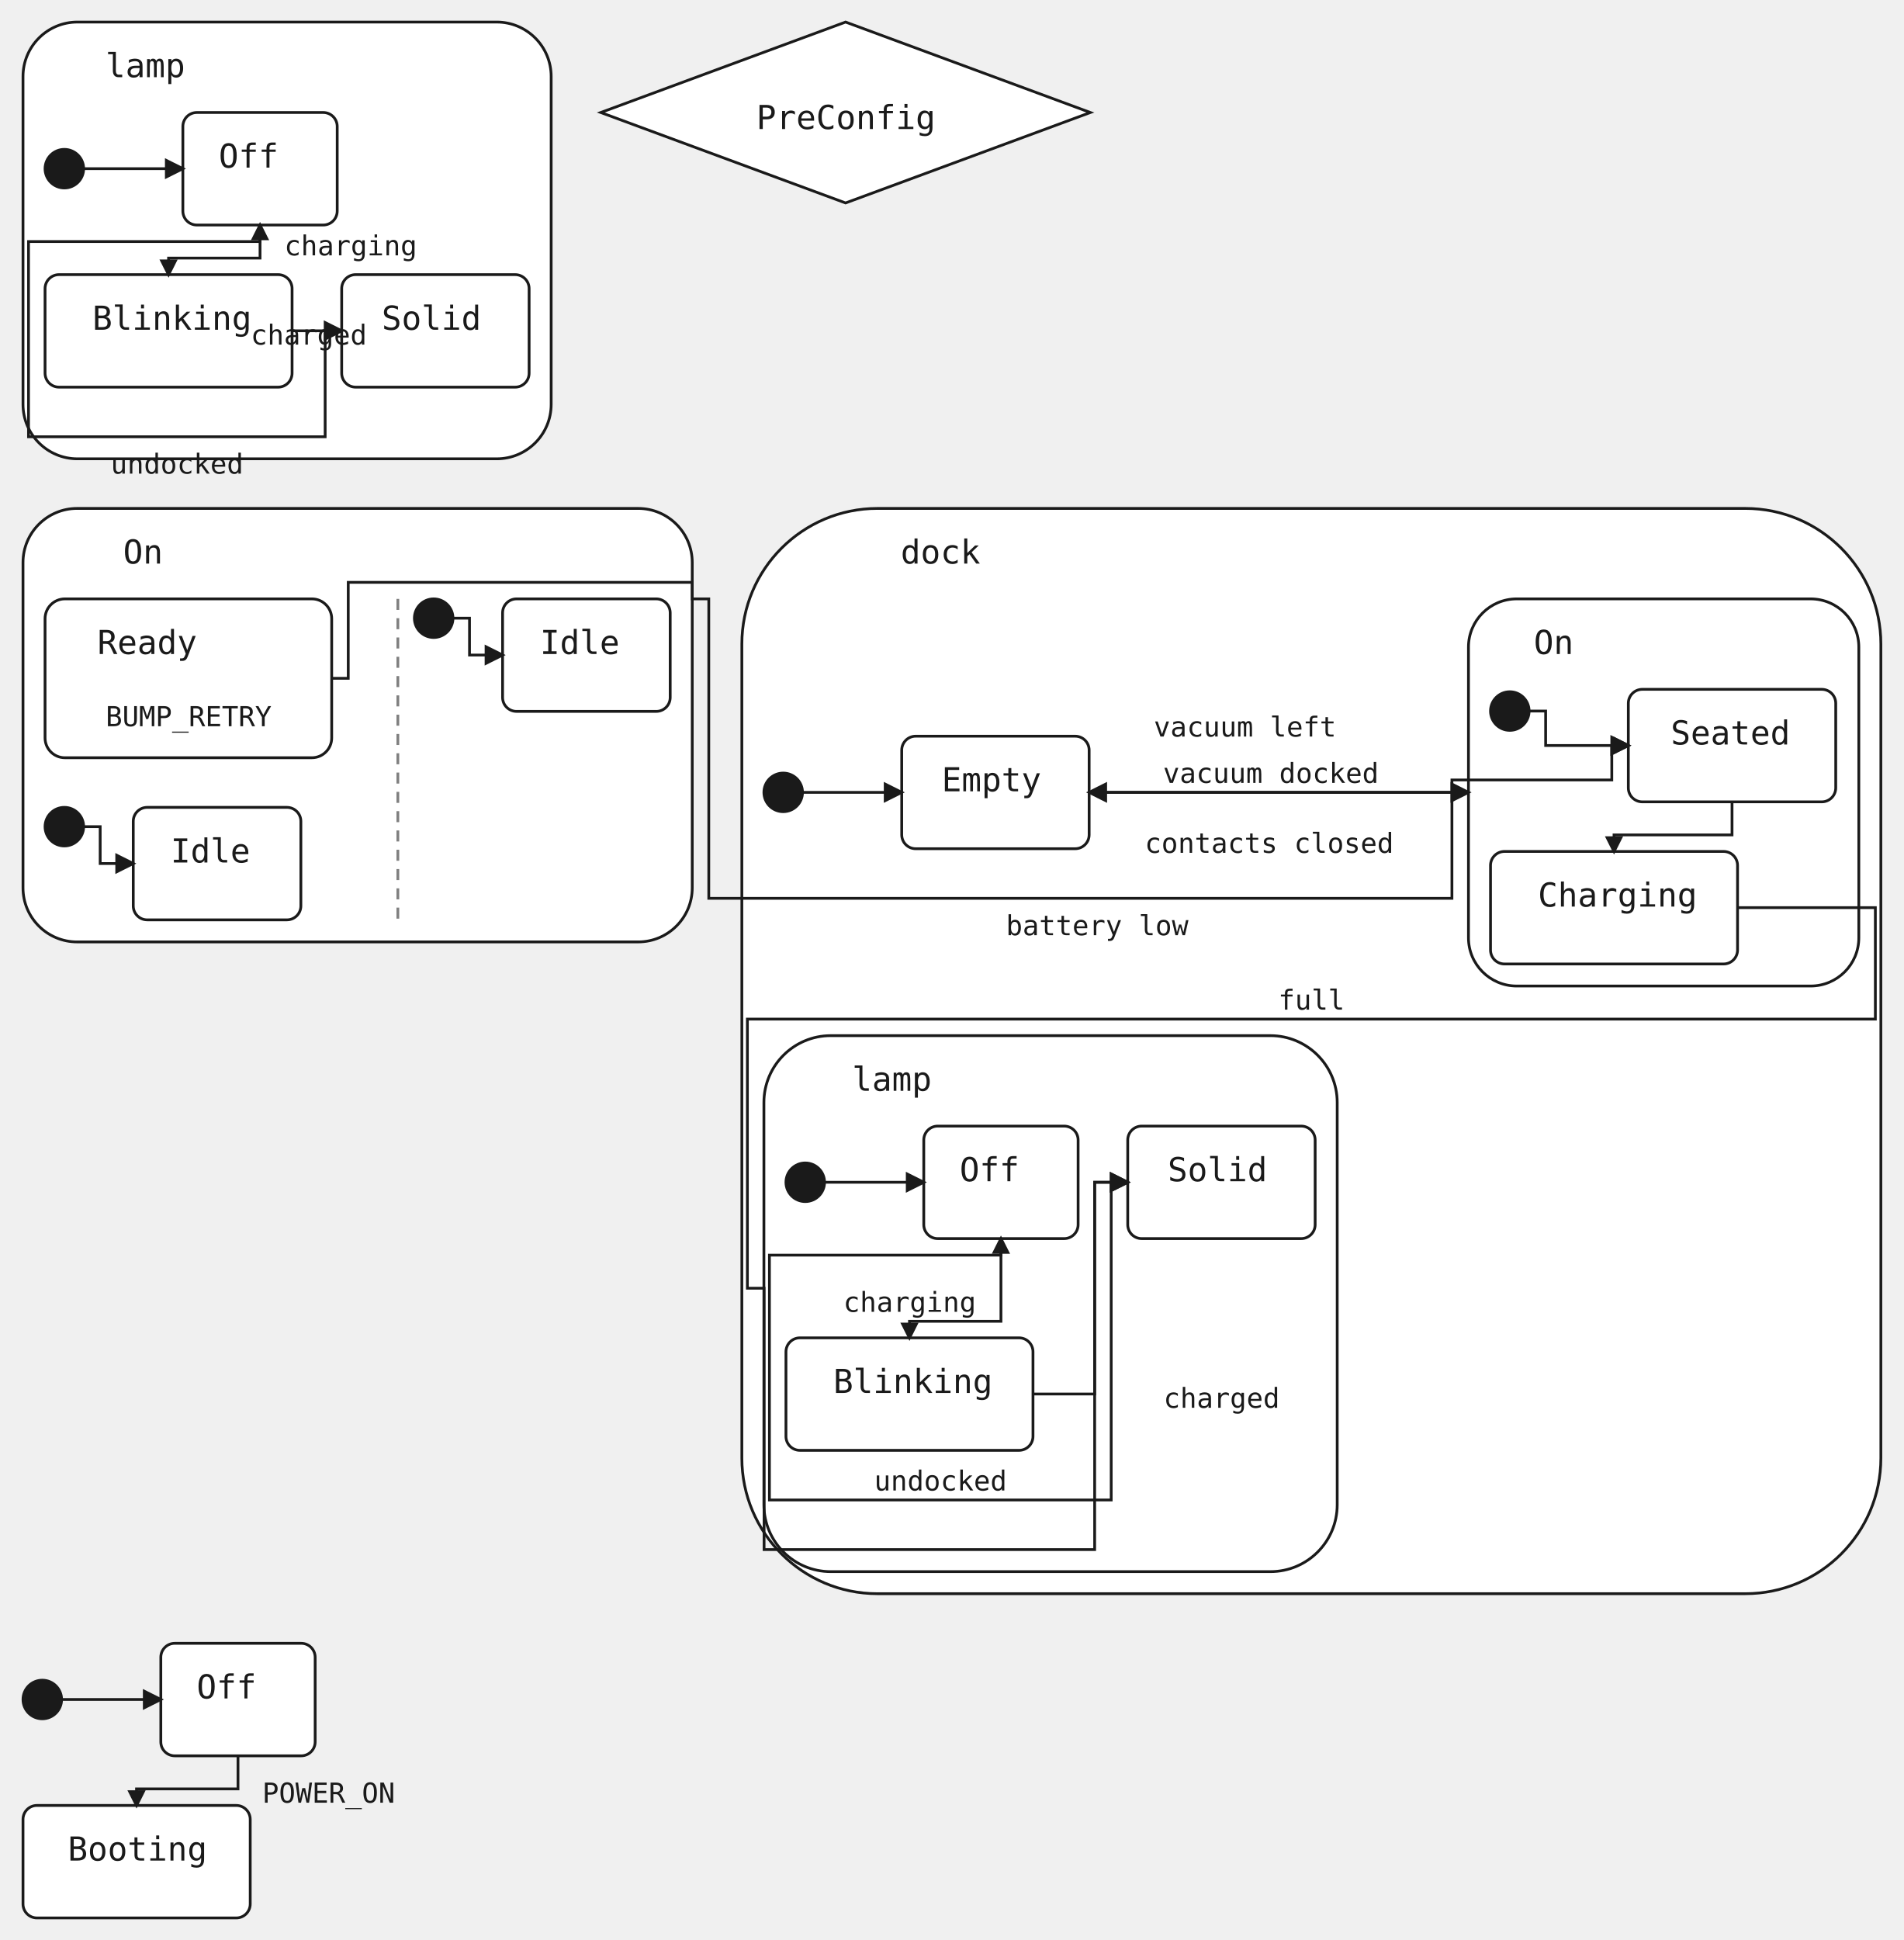
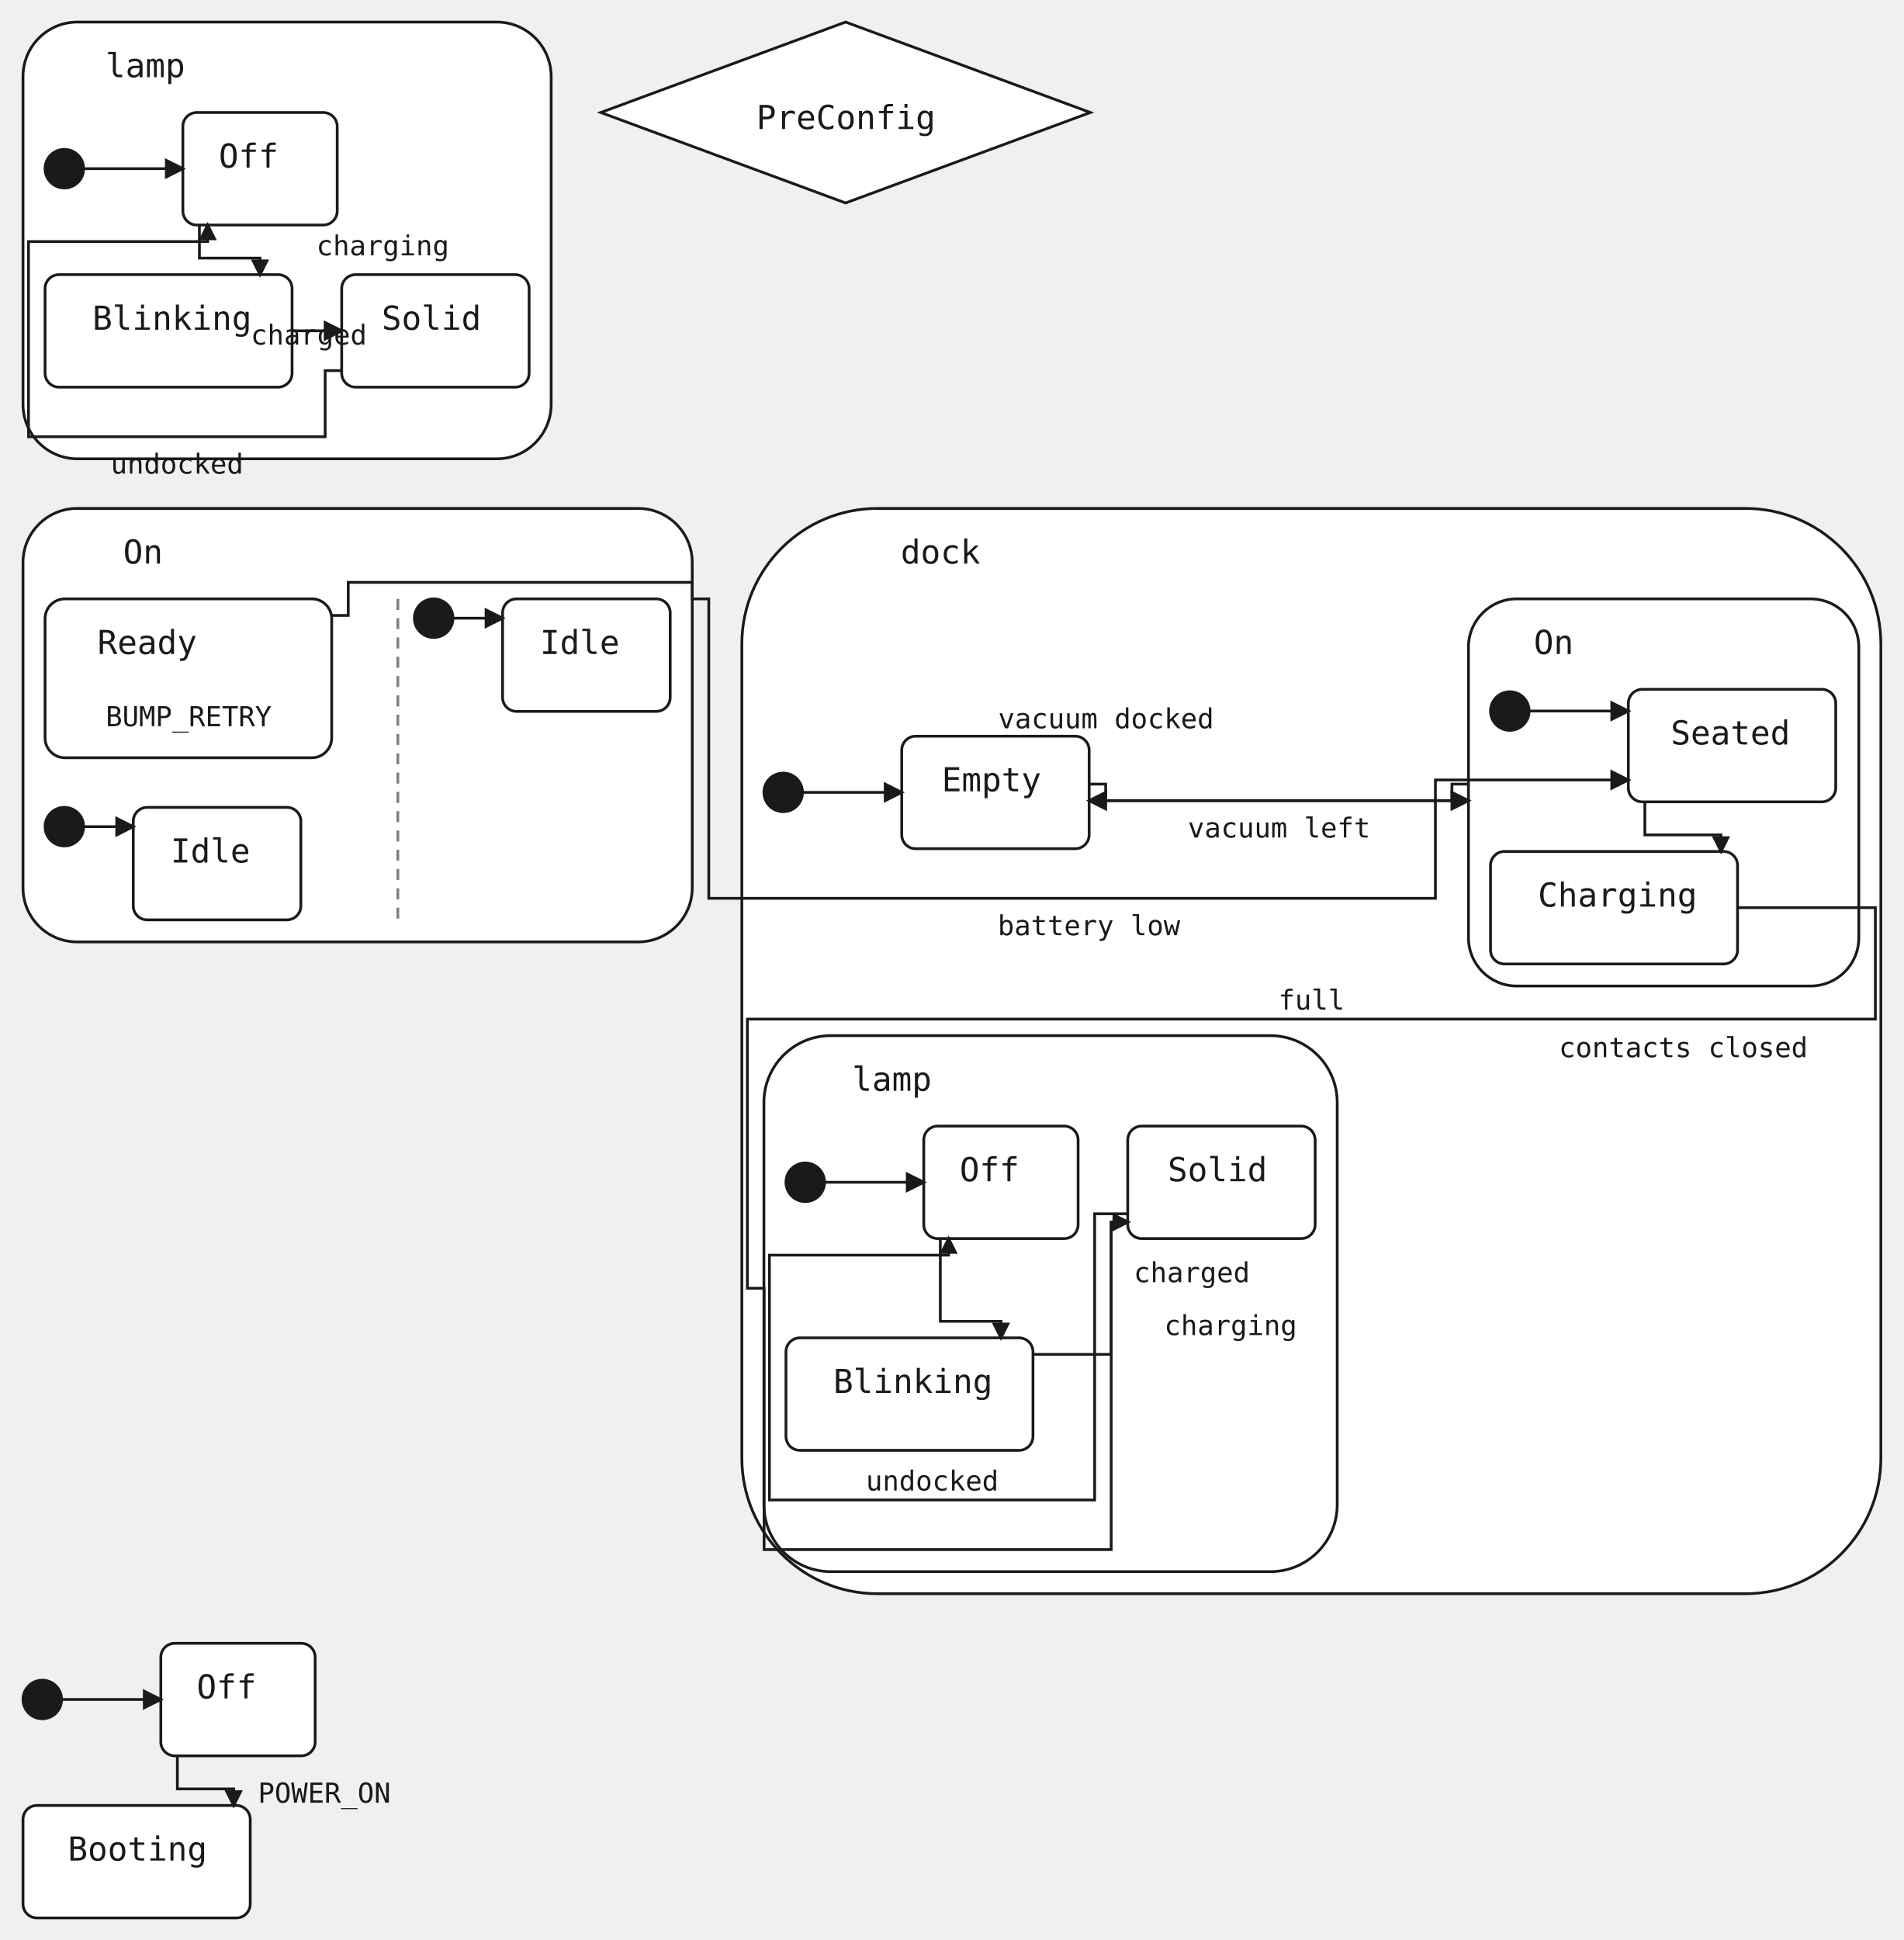
<svg xmlns="http://www.w3.org/2000/svg" width="691" height="704" viewBox="-128 -128 11041 11260">
  <style>text { font-family: "JetBrains Mono", monospace; font-kerning: none; }</style>
  <rect x="4173" y="2823" width="6612" height="6299" rx="787" fill="#ffffff" stroke="#1a1a1a" stroke-width="16" class="scav-state scav-id-0" />
  <rect x="0" y="0" width="3066" height="2535" rx="316" fill="#ffffff" stroke="#1a1a1a" stroke-width="16" class="scav-state scav-id-1" />
  <rect x="800" y="9410" width="896" height="653" rx="81" fill="#ffffff" stroke="#1a1a1a" stroke-width="16" class="scav-state scav-id-2" />
  <rect x="0" y="10351" width="1319" height="653" rx="81" fill="#ffffff" stroke="#1a1a1a" stroke-width="16" class="scav-state scav-id-3" />
  <rect x="0" y="2823" width="3885" height="2516" rx="314" fill="#ffffff" stroke="#1a1a1a" stroke-width="16" class="scav-state scav-id-5" />
  <rect x="640" y="4558" width="973" height="653" rx="81" fill="#ffffff" stroke="#1a1a1a" stroke-width="16" class="scav-state scav-id-6" />
  <rect x="128" y="3348" width="1664" height="922" rx="115" fill="#ffffff" stroke="#1a1a1a" stroke-width="16" class="scav-state scav-id-7" />
  <rect x="2784" y="3348" width="973" height="653" rx="81" fill="#ffffff" stroke="#1a1a1a" stroke-width="16" class="scav-state scav-id-8" />
  <rect x="4301" y="5883" width="3328" height="3111" rx="388" fill="#ffffff" stroke="#1a1a1a" stroke-width="16" class="scav-state scav-id-9" />
  <rect x="5101" y="4145" width="1088" height="653" rx="81" fill="#ffffff" stroke="#1a1a1a" stroke-width="16" class="scav-state scav-id-10" />
  <rect x="8391" y="3348" width="2266" height="2247" rx="280" fill="#ffffff" stroke="#1a1a1a" stroke-width="16" class="scav-state scav-id-11" />
  <rect x="9319" y="3873" width="1204" height="653" rx="81" fill="#ffffff" stroke="#1a1a1a" stroke-width="16" class="scav-state scav-id-12" />
  <rect x="8519" y="4814" width="1434" height="653" rx="81" fill="#ffffff" stroke="#1a1a1a" stroke-width="16" class="scav-state scav-id-13" />
  <rect x="928" y="525" width="896" height="653" rx="81" fill="#ffffff" stroke="#1a1a1a" stroke-width="16" class="scav-state scav-id-14" />
  <rect x="128" y="1466" width="1434" height="653" rx="81" fill="#ffffff" stroke="#1a1a1a" stroke-width="16" class="scav-state scav-id-15" />
  <rect x="1850" y="1466" width="1088" height="653" rx="81" fill="#ffffff" stroke="#1a1a1a" stroke-width="16" class="scav-state scav-id-16" />
  <rect x="5229" y="6408" width="896" height="653" rx="81" fill="#ffffff" stroke="#1a1a1a" stroke-width="16" class="scav-state scav-id-17" />
  <rect x="4429" y="7637" width="1434" height="653" rx="81" fill="#ffffff" stroke="#1a1a1a" stroke-width="16" class="scav-state scav-id-18" />
  <rect x="6413" y="6408" width="1088" height="653" rx="81" fill="#ffffff" stroke="#1a1a1a" stroke-width="16" class="scav-state scav-id-19" />
  <line x1="2176" y1="3348" x2="2176" y2="5211" fill="none" stroke="#808080" stroke-width="16" stroke-dasharray="64,48" class="scav-sub scav-id-2" />
  <polyline points="224,9736 704,9736" fill="none" stroke="#1a1a1a" stroke-width="16" class="scav-trans scav-id-0" />
-   <polyline points="1248,10063 1248,10255 659,10255 659,10303" fill="none" stroke="#1a1a1a" stroke-width="16" class="scav-trans scav-id-1" />
-   <polyline points="352,4670 448,4670 448,4884 544,4884" fill="none" stroke="#1a1a1a" stroke-width="16" class="scav-trans scav-id-2" />
-   <polyline points="1792,3809 1888,3809 1888,3252 3885,3252 3885,3348 3981,3348 3981,5086 4173,5086 8295,5086 8295,4399 8391,4399 9223,4399 9223,4199 9271,4199" fill="none" stroke="#1a1a1a" stroke-width="16" class="scav-trans scav-id-4" />
-   <polyline points="2496,3460 2592,3460 2592,3674 2688,3674" fill="none" stroke="#1a1a1a" stroke-width="16" class="scav-trans scav-id-5" />
-   <polyline points="8743,3999 8839,3999 8839,4199 9223,4199" fill="none" stroke="#1a1a1a" stroke-width="16" class="scav-trans scav-id-6" />
-   <polyline points="9921,4526 9921,4718 9236,4718 9236,4766" fill="none" stroke="#1a1a1a" stroke-width="16" class="scav-trans scav-id-7" />
-   <polyline points="9953,5140 10657,5140 10753,5140 10753,5787 4205,5787 4205,7349 4301,7349 4302,7349 4302,8866 6221,8866 6221,6734 6317,6734" fill="none" stroke="#1a1a1a" stroke-width="16" class="scav-trans scav-id-8" />
+   <polyline points="896,10063 896,10255 1223,10255 1223,10303" fill="none" stroke="#1a1a1a" stroke-width="16" class="scav-trans scav-id-1" />
+   <polyline points="352,4670 544,4670" fill="none" stroke="#1a1a1a" stroke-width="16" class="scav-trans scav-id-2" />
+   <polyline points="1792,3444 1888,3444 1888,3252 3885,3252 3885,3348 3981,3348 3981,5086 4173,5086 8199,5086 8199,4399 8391,4399 9223,4399" fill="none" stroke="#1a1a1a" stroke-width="16" class="scav-trans scav-id-4" />
+   <polyline points="2496,3460 2688,3460" fill="none" stroke="#1a1a1a" stroke-width="16" class="scav-trans scav-id-5" />
+   <polyline points="8743,3999 9223,3999" fill="none" stroke="#1a1a1a" stroke-width="16" class="scav-trans scav-id-6" />
+   <polyline points="9415,4526 9415,4718 9857,4718 9857,4766" fill="none" stroke="#1a1a1a" stroke-width="16" class="scav-trans scav-id-7" />
+   <polyline points="9953,5140 10657,5140 10753,5140 10753,5787 4205,5787 4205,7349 4301,7349 4302,7349 4302,8866 6317,8866 6317,6965 6365,6965" fill="none" stroke="#1a1a1a" stroke-width="16" class="scav-trans scav-id-8" />
  <polyline points="4525,4471 5005,4471" fill="none" stroke="#1a1a1a" stroke-width="16" class="scav-trans scav-id-9" />
-   <polyline points="6189,4471 8295,4471" fill="none" stroke="#1a1a1a" stroke-width="16" class="scav-trans scav-id-10" />
-   <polyline points="8391,4471 6285,4471" fill="none" stroke="#1a1a1a" stroke-width="16" class="scav-trans scav-id-11" />
+   <polyline points="6189,4423 6285,4423 6285,4519 8295,4519" fill="none" stroke="#1a1a1a" stroke-width="16" class="scav-trans scav-id-10" />
+   <polyline points="8391,4423 8295,4423 8295,4519 6285,4519" fill="none" stroke="#1a1a1a" stroke-width="16" class="scav-trans scav-id-11" />
  <polyline points="352,851 832,851" fill="none" stroke="#1a1a1a" stroke-width="16" class="scav-trans scav-id-12" />
-   <polyline points="1376,1178 1376,1370 845,1370 845,1418" fill="none" stroke="#1a1a1a" stroke-width="16" class="scav-trans scav-id-13" />
+   <polyline points="1024,1178 1024,1370 1376,1370 1376,1418" fill="none" stroke="#1a1a1a" stroke-width="16" class="scav-trans scav-id-13" />
  <polyline points="1562,1792 1754,1792" fill="none" stroke="#1a1a1a" stroke-width="16" class="scav-trans scav-id-14" />
-   <polyline points="1850,1792 1754,1792 1754,2407 32,2407 32,1274 1376,1274 1376,1226" fill="none" stroke="#1a1a1a" stroke-width="16" class="scav-trans scav-id-15" />
+   <polyline points="1850,2023 1754,2023 1754,2407 32,2407 32,1274 1072,1274 1072,1226" fill="none" stroke="#1a1a1a" stroke-width="16" class="scav-trans scav-id-15" />
  <polyline points="4653,6734 5133,6734" fill="none" stroke="#1a1a1a" stroke-width="16" class="scav-trans scav-id-16" />
-   <polyline points="5677,7061 5677,7541 5146,7541 5146,7589" fill="none" stroke="#1a1a1a" stroke-width="16" class="scav-trans scav-id-17" />
-   <polyline points="5863,7963 6221,7963 6221,6734 6317,6734" fill="none" stroke="#1a1a1a" stroke-width="16" class="scav-trans scav-id-18" />
-   <polyline points="6413,6734 6317,6734 6317,8578 4333,8578 4333,7157 5677,7157 5677,7109" fill="none" stroke="#1a1a1a" stroke-width="16" class="scav-trans scav-id-19" />
+   <polyline points="5325,7061 5325,7541 5677,7541 5677,7589" fill="none" stroke="#1a1a1a" stroke-width="16" class="scav-trans scav-id-17" />
+   <polyline points="5863,7733 6317,7733 6317,6965 6365,6965" fill="none" stroke="#1a1a1a" stroke-width="16" class="scav-trans scav-id-18" />
+   <polyline points="6413,6917 6221,6917 6221,8578 4333,8578 4333,7157 5373,7157 5373,7109" fill="none" stroke="#1a1a1a" stroke-width="16" class="scav-trans scav-id-19" />
  <polygon points="800,9736 704,9784 704,9688" fill="#1a1a1a" stroke="#1a1a1a" stroke-width="16" class="scav-trans scav-id-0" />
-   <polygon points="659,10351 619,10271 699,10271" fill="#1a1a1a" stroke="#1a1a1a" stroke-width="16" class="scav-trans scav-id-1" />
-   <polygon points="640,4884 544,4932 544,4836" fill="#1a1a1a" stroke="#1a1a1a" stroke-width="16" class="scav-trans scav-id-2" />
-   <polygon points="9319,4199 9239,4239 9239,4159" fill="#1a1a1a" stroke="#1a1a1a" stroke-width="16" class="scav-trans scav-id-4" />
-   <polygon points="2784,3674 2688,3722 2688,3626" fill="#1a1a1a" stroke="#1a1a1a" stroke-width="16" class="scav-trans scav-id-5" />
-   <polygon points="9319,4199 9223,4247 9223,4151" fill="#1a1a1a" stroke="#1a1a1a" stroke-width="16" class="scav-trans scav-id-6" />
-   <polygon points="9236,4814 9196,4734 9276,4734" fill="#1a1a1a" stroke="#1a1a1a" stroke-width="16" class="scav-trans scav-id-7" />
-   <polygon points="6413,6734 6317,6782 6317,6686" fill="#1a1a1a" stroke="#1a1a1a" stroke-width="16" class="scav-trans scav-id-8" />
+   <polygon points="1223,10351 1183,10271 1263,10271" fill="#1a1a1a" stroke="#1a1a1a" stroke-width="16" class="scav-trans scav-id-1" />
+   <polygon points="640,4670 544,4718 544,4622" fill="#1a1a1a" stroke="#1a1a1a" stroke-width="16" class="scav-trans scav-id-2" />
+   <polygon points="9319,4399 9223,4447 9223,4351" fill="#1a1a1a" stroke="#1a1a1a" stroke-width="16" class="scav-trans scav-id-4" />
+   <polygon points="2784,3460 2688,3508 2688,3412" fill="#1a1a1a" stroke="#1a1a1a" stroke-width="16" class="scav-trans scav-id-5" />
+   <polygon points="9319,3999 9223,4047 9223,3951" fill="#1a1a1a" stroke="#1a1a1a" stroke-width="16" class="scav-trans scav-id-6" />
+   <polygon points="9857,4814 9817,4734 9897,4734" fill="#1a1a1a" stroke="#1a1a1a" stroke-width="16" class="scav-trans scav-id-7" />
+   <polygon points="6413,6965 6333,7005 6333,6925" fill="#1a1a1a" stroke="#1a1a1a" stroke-width="16" class="scav-trans scav-id-8" />
  <polygon points="5101,4471 5005,4519 5005,4423" fill="#1a1a1a" stroke="#1a1a1a" stroke-width="16" class="scav-trans scav-id-9" />
-   <polygon points="8391,4471 8295,4519 8295,4423" fill="#1a1a1a" stroke="#1a1a1a" stroke-width="16" class="scav-trans scav-id-10" />
-   <polygon points="6189,4471 6285,4423 6285,4519" fill="#1a1a1a" stroke="#1a1a1a" stroke-width="16" class="scav-trans scav-id-11" />
+   <polygon points="8391,4519 8295,4567 8295,4471" fill="#1a1a1a" stroke="#1a1a1a" stroke-width="16" class="scav-trans scav-id-10" />
+   <polygon points="6189,4519 6285,4471 6285,4567" fill="#1a1a1a" stroke="#1a1a1a" stroke-width="16" class="scav-trans scav-id-11" />
  <polygon points="928,851 832,899 832,803" fill="#1a1a1a" stroke="#1a1a1a" stroke-width="16" class="scav-trans scav-id-12" />
-   <polygon points="845,1466 805,1386 885,1386" fill="#1a1a1a" stroke="#1a1a1a" stroke-width="16" class="scav-trans scav-id-13" />
+   <polygon points="1376,1466 1336,1386 1416,1386" fill="#1a1a1a" stroke="#1a1a1a" stroke-width="16" class="scav-trans scav-id-13" />
  <polygon points="1850,1792 1754,1840 1754,1744" fill="#1a1a1a" stroke="#1a1a1a" stroke-width="16" class="scav-trans scav-id-14" />
-   <polygon points="1376,1178 1416,1258 1336,1258" fill="#1a1a1a" stroke="#1a1a1a" stroke-width="16" class="scav-trans scav-id-15" />
+   <polygon points="1072,1178 1112,1258 1032,1258" fill="#1a1a1a" stroke="#1a1a1a" stroke-width="16" class="scav-trans scav-id-15" />
  <polygon points="5229,6734 5133,6782 5133,6686" fill="#1a1a1a" stroke="#1a1a1a" stroke-width="16" class="scav-trans scav-id-16" />
-   <polygon points="5146,7637 5106,7557 5186,7557" fill="#1a1a1a" stroke="#1a1a1a" stroke-width="16" class="scav-trans scav-id-17" />
-   <polygon points="6413,6734 6317,6782 6317,6686" fill="#1a1a1a" stroke="#1a1a1a" stroke-width="16" class="scav-trans scav-id-18" />
-   <polygon points="5677,7061 5717,7141 5637,7141" fill="#1a1a1a" stroke="#1a1a1a" stroke-width="16" class="scav-trans scav-id-19" />
+   <polygon points="5677,7637 5637,7557 5717,7557" fill="#1a1a1a" stroke="#1a1a1a" stroke-width="16" class="scav-trans scav-id-17" />
+   <polygon points="6413,6965 6333,7005 6333,6925" fill="#1a1a1a" stroke="#1a1a1a" stroke-width="16" class="scav-trans scav-id-18" />
+   <polygon points="5373,7061 5413,7141 5333,7141" fill="#1a1a1a" stroke="#1a1a1a" stroke-width="16" class="scav-trans scav-id-19" />
  <polygon points="4775,0 6196,525 4775,1050 3354,525" fill="#ffffff" stroke="#1a1a1a" stroke-width="16" class="scav-state scav-id-4" />
-   <text x="1389" y="10335" font-size="160" textLength="768" lengthAdjust="spacing" fill="#1a1a1a" class="scav-trans scav-id-1">POWER_ON</text>
+   <text x="1364" y="10335" font-size="160" textLength="768" lengthAdjust="spacing" fill="#1a1a1a" class="scav-trans scav-id-1">POWER_ON</text>
  <text x="480" y="4087" font-size="160" textLength="960" lengthAdjust="spacing" fill="#1a1a1a" class="scav-trans scav-id-3">BUMP_RETRY</text>
-   <text x="5706" y="5300" font-size="160" textLength="1056" lengthAdjust="spacing" fill="#1a1a1a" class="scav-trans scav-id-4">battery low</text>
-   <text x="6512" y="4822" font-size="160" textLength="1440" lengthAdjust="spacing" fill="#1a1a1a" class="scav-trans scav-id-7">contacts closed</text>
+   <text x="5658" y="5300" font-size="160" textLength="1056" lengthAdjust="spacing" fill="#1a1a1a" class="scav-trans scav-id-4">battery low</text>
+   <text x="8916" y="6008" font-size="160" textLength="1440" lengthAdjust="spacing" fill="#1a1a1a" class="scav-trans scav-id-7">contacts closed</text>
  <text x="7287" y="5732" font-size="160" textLength="384" lengthAdjust="spacing" fill="#1a1a1a" class="scav-trans scav-id-8">full</text>
-   <text x="6618" y="4416" font-size="160" textLength="1248" lengthAdjust="spacing" fill="#1a1a1a" class="scav-trans scav-id-10">vacuum docked</text>
-   <text x="6564" y="4147" font-size="160" textLength="1056" lengthAdjust="spacing" fill="#1a1a1a" class="scav-trans scav-id-11">vacuum left</text>
-   <text x="1517" y="1354" font-size="160" textLength="768" lengthAdjust="spacing" fill="#1a1a1a" class="scav-trans scav-id-13">charging</text>
+   <text x="5661" y="4099" font-size="160" textLength="1248" lengthAdjust="spacing" fill="#1a1a1a" class="scav-trans scav-id-10">vacuum docked</text>
+   <text x="6762" y="4733" font-size="160" textLength="1056" lengthAdjust="spacing" fill="#1a1a1a" class="scav-trans scav-id-11">vacuum left</text>
+   <text x="1703" y="1354" font-size="160" textLength="768" lengthAdjust="spacing" fill="#1a1a1a" class="scav-trans scav-id-13">charging</text>
  <text x="1322" y="1872" font-size="160" textLength="672" lengthAdjust="spacing" fill="#1a1a1a" class="scav-trans scav-id-14">charged</text>
  <text x="509" y="2621" font-size="160" textLength="768" lengthAdjust="spacing" fill="#1a1a1a" class="scav-trans scav-id-15">undocked</text>
-   <text x="4762" y="7486" font-size="160" textLength="768" lengthAdjust="spacing" fill="#1a1a1a" class="scav-trans scav-id-17">charging</text>
-   <text x="6621" y="8043" font-size="160" textLength="672" lengthAdjust="spacing" fill="#1a1a1a" class="scav-trans scav-id-18">charged</text>
-   <text x="4941" y="8523" font-size="160" textLength="768" lengthAdjust="spacing" fill="#1a1a1a" class="scav-trans scav-id-19">undocked</text>
+   <text x="6625" y="7621" font-size="160" textLength="768" lengthAdjust="spacing" fill="#1a1a1a" class="scav-trans scav-id-17">charging</text>
+   <text x="6448" y="7314" font-size="160" textLength="672" lengthAdjust="spacing" fill="#1a1a1a" class="scav-trans scav-id-18">charged</text>
+   <text x="4893" y="8523" font-size="160" textLength="768" lengthAdjust="spacing" fill="#1a1a1a" class="scav-trans scav-id-19">undocked</text>
  <text x="5095" y="3143" font-size="192" textLength="461" lengthAdjust="spacing" fill="#1a1a1a" class="scav-state scav-id-0">dock</text>
  <text x="479" y="320" font-size="192" textLength="461" lengthAdjust="spacing" fill="#1a1a1a" class="scav-state scav-id-1">lamp</text>
  <text x="1008" y="9730" font-size="192" textLength="346" lengthAdjust="spacing" fill="#1a1a1a" class="scav-state scav-id-2">Off</text>
  <text x="260" y="10671" font-size="192" textLength="807" lengthAdjust="spacing" fill="#1a1a1a" class="scav-state scav-id-3">Booting</text>
  <text x="4257" y="621" font-size="192" textLength="1037" lengthAdjust="spacing" fill="#1a1a1a" class="scav-state scav-id-4">PreConfig</text>
  <text x="581" y="3143" font-size="192" textLength="231" lengthAdjust="spacing" fill="#1a1a1a" class="scav-state scav-id-5">On</text>
  <text x="857" y="4878" font-size="192" textLength="461" lengthAdjust="spacing" fill="#1a1a1a" class="scav-state scav-id-6">Idle</text>
  <text x="432" y="3668" font-size="192" textLength="576" lengthAdjust="spacing" fill="#1a1a1a" class="scav-state scav-id-7">Ready</text>
  <text x="3001" y="3668" font-size="192" textLength="461" lengthAdjust="spacing" fill="#1a1a1a" class="scav-state scav-id-8">Idle</text>
  <text x="4813" y="6203" font-size="192" textLength="461" lengthAdjust="spacing" fill="#1a1a1a" class="scav-state scav-id-9">lamp</text>
  <text x="5333" y="4465" font-size="192" textLength="576" lengthAdjust="spacing" fill="#1a1a1a" class="scav-state scav-id-10">Empty</text>
  <text x="8770" y="3668" font-size="192" textLength="231" lengthAdjust="spacing" fill="#1a1a1a" class="scav-state scav-id-11">On</text>
  <text x="9565" y="4193" font-size="192" textLength="692" lengthAdjust="spacing" fill="#1a1a1a" class="scav-state scav-id-12">Seated</text>
  <text x="8794" y="5134" font-size="192" textLength="922" lengthAdjust="spacing" fill="#1a1a1a" class="scav-state scav-id-13">Charging</text>
  <text x="1136" y="845" font-size="192" textLength="346" lengthAdjust="spacing" fill="#1a1a1a" class="scav-state scav-id-14">Off</text>
  <text x="403" y="1786" font-size="192" textLength="922" lengthAdjust="spacing" fill="#1a1a1a" class="scav-state scav-id-15">Blinking</text>
  <text x="2082" y="1786" font-size="192" textLength="576" lengthAdjust="spacing" fill="#1a1a1a" class="scav-state scav-id-16">Solid</text>
  <text x="5437" y="6728" font-size="192" textLength="346" lengthAdjust="spacing" fill="#1a1a1a" class="scav-state scav-id-17">Off</text>
  <text x="4704" y="7957" font-size="192" textLength="922" lengthAdjust="spacing" fill="#1a1a1a" class="scav-state scav-id-18">Blinking</text>
  <text x="6645" y="6728" font-size="192" textLength="576" lengthAdjust="spacing" fill="#1a1a1a" class="scav-state scav-id-19">Solid</text>
  <circle cx="112" cy="9736" r="112" fill="#1a1a1a" stroke="#1a1a1a" stroke-width="16" class="scav-state scav-id-20" />
  <circle cx="240" cy="4670" r="112" fill="#1a1a1a" stroke="#1a1a1a" stroke-width="16" class="scav-state scav-id-21" />
  <circle cx="2384" cy="3460" r="112" fill="#1a1a1a" stroke="#1a1a1a" stroke-width="16" class="scav-state scav-id-22" />
  <circle cx="8631" cy="3999" r="112" fill="#1a1a1a" stroke="#1a1a1a" stroke-width="16" class="scav-state scav-id-23" />
  <circle cx="4413" cy="4471" r="112" fill="#1a1a1a" stroke="#1a1a1a" stroke-width="16" class="scav-state scav-id-24" />
  <circle cx="240" cy="851" r="112" fill="#1a1a1a" stroke="#1a1a1a" stroke-width="16" class="scav-state scav-id-25" />
  <circle cx="4541" cy="6734" r="112" fill="#1a1a1a" stroke="#1a1a1a" stroke-width="16" class="scav-state scav-id-26" />
</svg>
